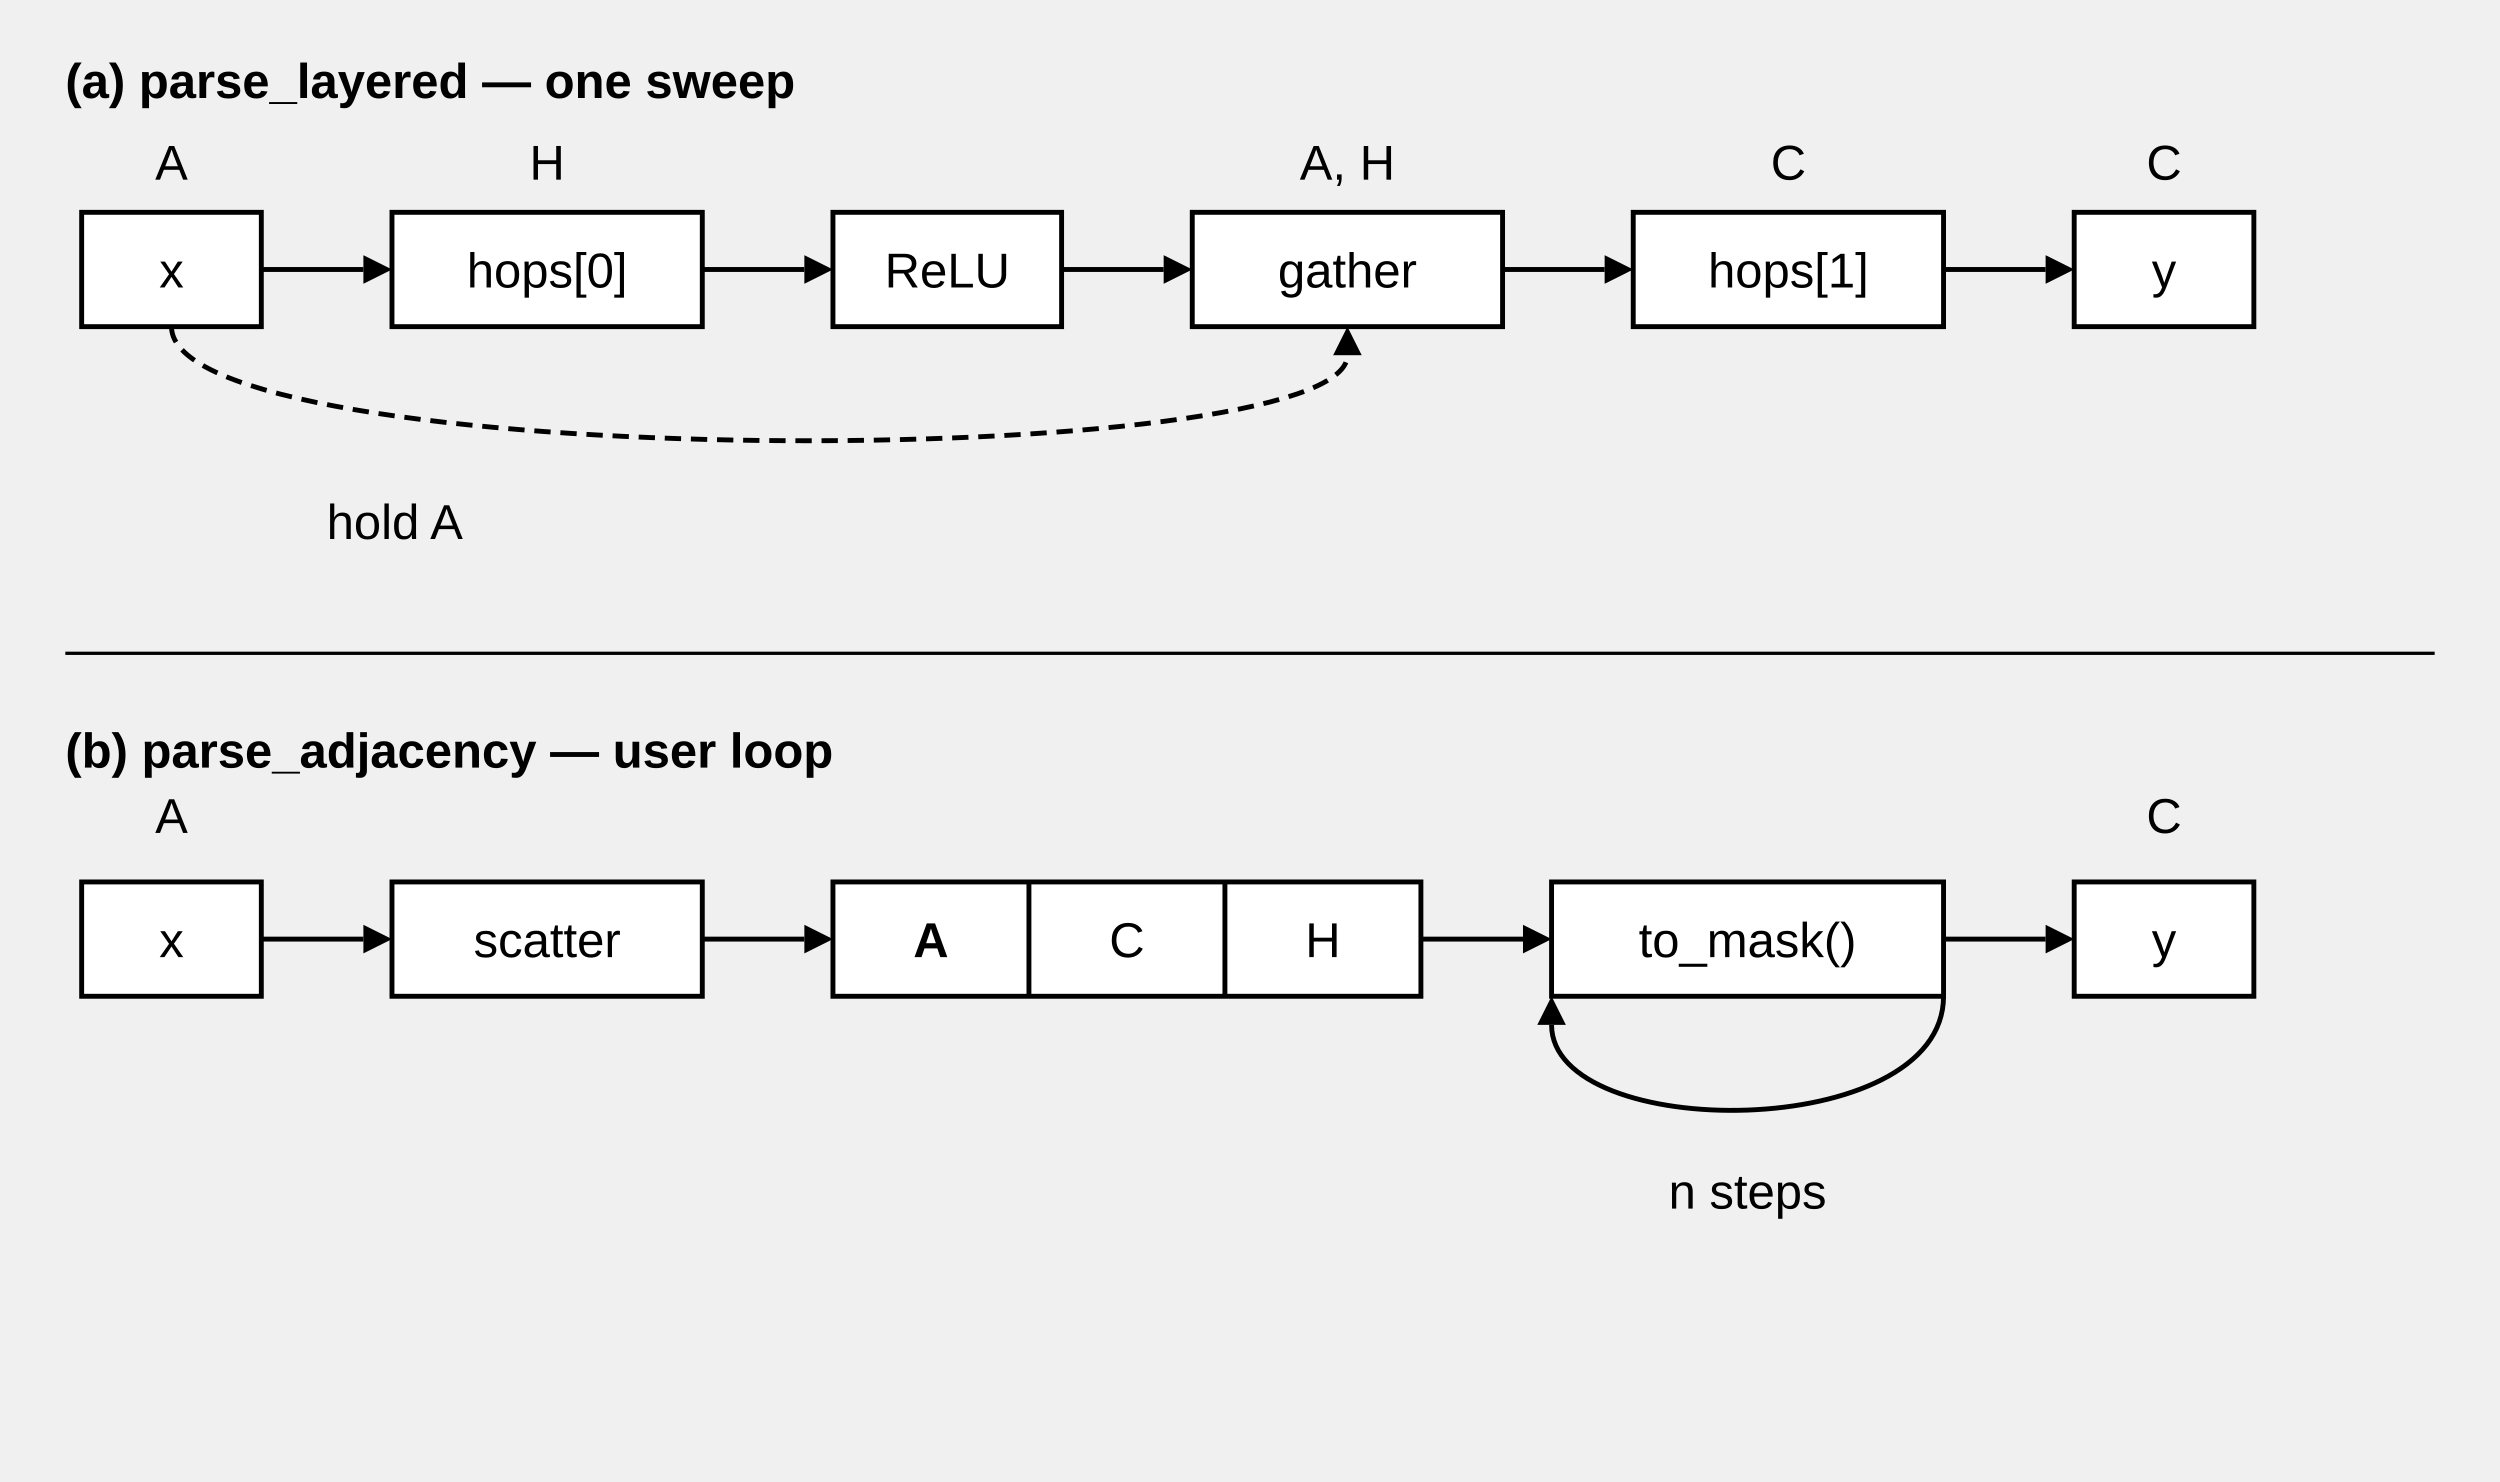
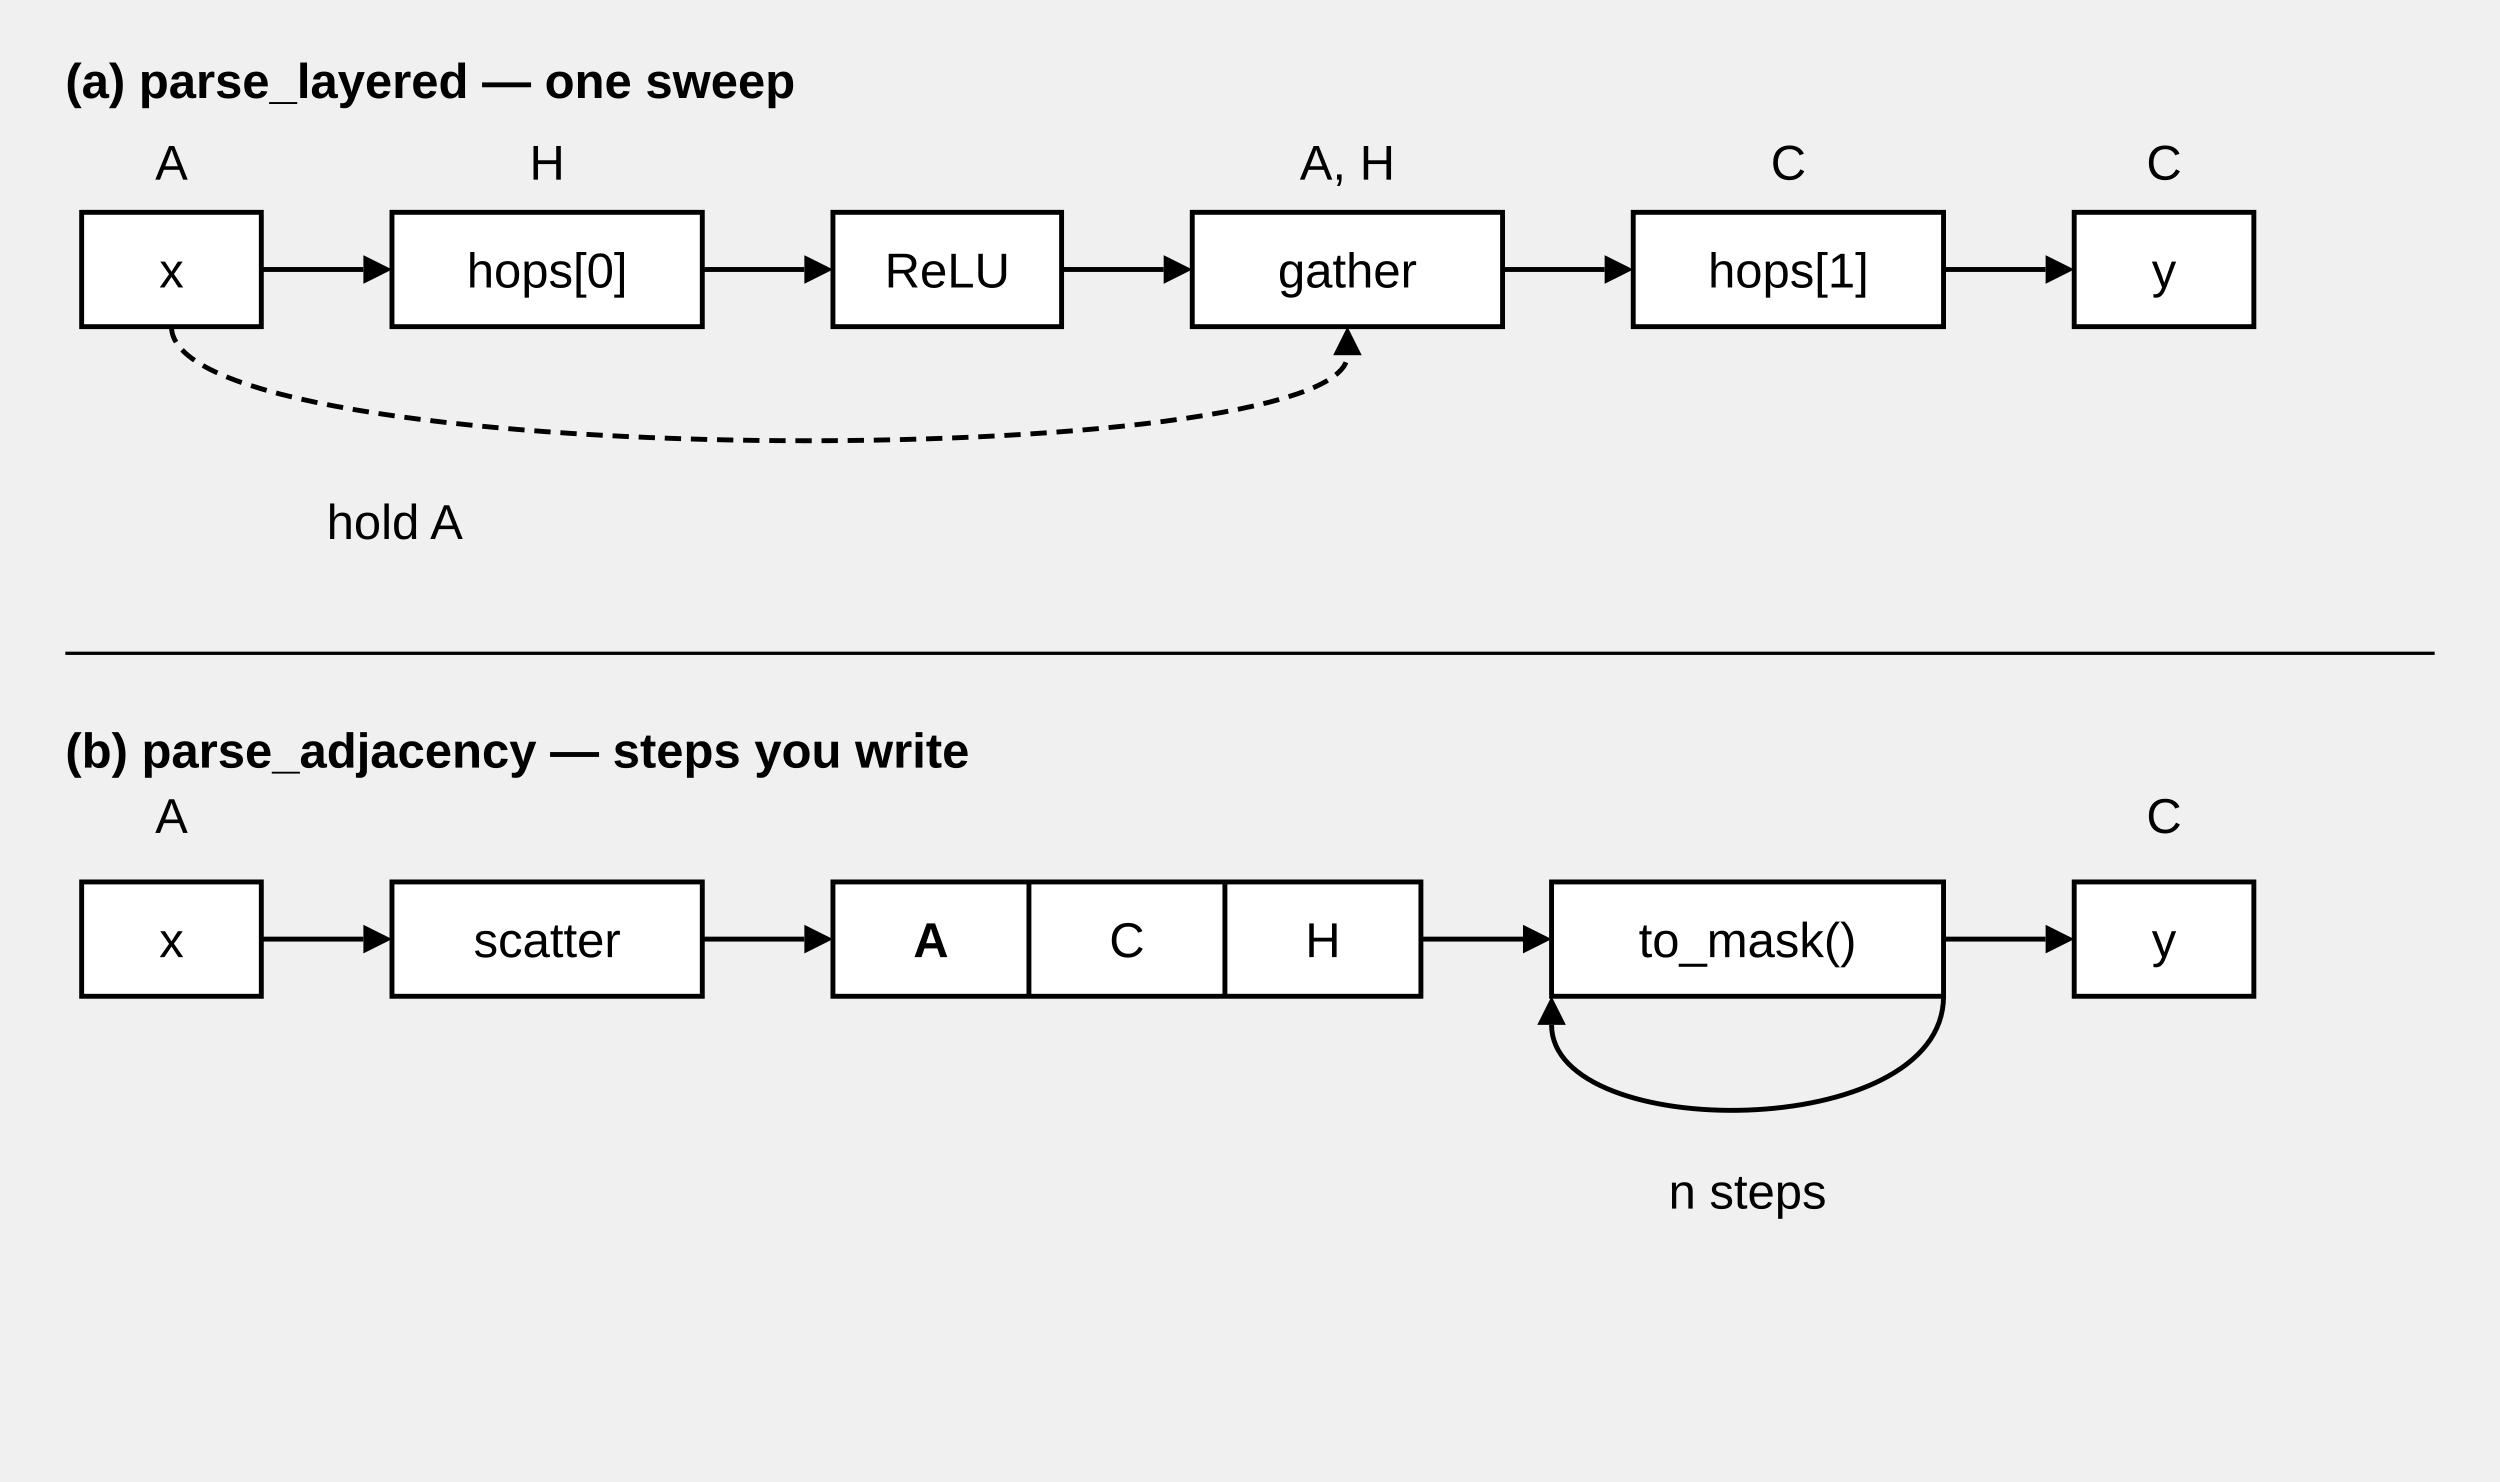
<svg xmlns="http://www.w3.org/2000/svg" width="108mm" height="64mm" viewBox="0 0 306.142 181.417" font-family="Liberation Sans, sans-serif" font-size="6" fill="none">
  <defs>
    <marker id="arrow" viewBox="0 0 10 10" refX="0" refY="5" markerUnits="userSpaceOnUse" markerWidth="3.5" markerHeight="3.5" orient="auto">
      <path d="M 0 0 L 10 5 L 0 10 z" fill="#000" />
    </marker>
  </defs>
  <line x1="8" y1="80" x2="298.142" y2="80" stroke="#000" stroke-width="0.4" />
  <text x="8" y="12" text-anchor="start" fill="#000" font-weight="700">(a) parse_layered — one sweep</text>
  <rect x="10" y="26" width="22" height="14" fill="#fff" stroke="#000" stroke-width="0.6" />
  <text x="21" y="35.2" text-anchor="middle" fill="#000">x</text>
  <rect x="48" y="26" width="38" height="14" fill="#fff" stroke="#000" stroke-width="0.6" />
  <text x="67" y="35.2" text-anchor="middle" fill="#000">hops[0]</text>
  <rect x="102" y="26" width="28" height="14" fill="#fff" stroke="#000" stroke-width="0.6" />
  <text x="116" y="35.2" text-anchor="middle" fill="#000">ReLU</text>
  <rect x="146" y="26" width="38" height="14" fill="#fff" stroke="#000" stroke-width="0.6" />
  <text x="165" y="35.2" text-anchor="middle" fill="#000">gather</text>
  <rect x="200" y="26" width="38" height="14" fill="#fff" stroke="#000" stroke-width="0.6" />
  <text x="219" y="35.2" text-anchor="middle" fill="#000">hops[1]</text>
  <rect x="254" y="26" width="22" height="14" fill="#fff" stroke="#000" stroke-width="0.6" />
  <text x="265" y="35.2" text-anchor="middle" fill="#000">y</text>
  <line x1="32" y1="33" x2="44.5" y2="33" stroke="#000" stroke-width="0.6" marker-end="url(#arrow)" />
  <line x1="86" y1="33" x2="98.5" y2="33" stroke="#000" stroke-width="0.6" marker-end="url(#arrow)" />
  <line x1="130" y1="33" x2="142.5" y2="33" stroke="#000" stroke-width="0.6" marker-end="url(#arrow)" />
  <line x1="184" y1="33" x2="196.5" y2="33" stroke="#000" stroke-width="0.6" marker-end="url(#arrow)" />
  <line x1="238" y1="33" x2="250.5" y2="33" stroke="#000" stroke-width="0.6" marker-end="url(#arrow)" />
  <path d="M21 40 C21 58, 165 58, 165 43.5" stroke="#000" stroke-width="0.6" stroke-dasharray="2 1.2" fill="none" marker-end="url(#arrow)" />
  <text x="21" y="22" text-anchor="middle" fill="#000" font-weight="400">A</text>
  <text x="67" y="22" text-anchor="middle" fill="#000" font-weight="400">H</text>
  <text x="165" y="22" text-anchor="middle" fill="#000" font-weight="400">A, H</text>
  <text x="219" y="22" text-anchor="middle" fill="#000" font-weight="400">C</text>
  <text x="265" y="22" text-anchor="middle" fill="#000" font-weight="400">C</text>
  <text x="40" y="66" text-anchor="start" fill="#000" font-weight="400">hold A</text>
-   <text x="8" y="94" text-anchor="start" fill="#000" font-weight="700">(b) parse_adjacency — user loop</text>
+   <text x="8" y="94" text-anchor="start" fill="#000" font-weight="700">(b) parse_adjacency — steps you write</text>
  <rect x="10" y="108" width="22" height="14" fill="#fff" stroke="#000" stroke-width="0.6" />
  <text x="21" y="117.2" text-anchor="middle" fill="#000">x</text>
  <rect x="48" y="108" width="38" height="14" fill="#fff" stroke="#000" stroke-width="0.6" />
  <text x="67" y="117.2" text-anchor="middle" fill="#000">scatter</text>
  <rect x="102" y="108" width="72" height="14" fill="#fff" stroke="#000" stroke-width="0.6" />
  <line x1="126" y1="108" x2="126" y2="122" stroke="#000" stroke-width="0.6" />
  <line x1="150" y1="108" x2="150" y2="122" stroke="#000" stroke-width="0.6" />
  <text x="114" y="117.2" text-anchor="middle" fill="#000" font-weight="700">A</text>
  <text x="138" y="117.2" text-anchor="middle" fill="#000" font-weight="400">C</text>
  <text x="162" y="117.2" text-anchor="middle" fill="#000" font-weight="400">H</text>
  <rect x="190" y="108" width="48" height="14" fill="#fff" stroke="#000" stroke-width="0.6" />
  <text x="214" y="117.2" text-anchor="middle" fill="#000">to_mask()</text>
  <rect x="254" y="108" width="22" height="14" fill="#fff" stroke="#000" stroke-width="0.6" />
  <text x="265" y="117.2" text-anchor="middle" fill="#000">y</text>
  <line x1="32" y1="115" x2="44.5" y2="115" stroke="#000" stroke-width="0.6" marker-end="url(#arrow)" />
  <line x1="86" y1="115" x2="98.5" y2="115" stroke="#000" stroke-width="0.6" marker-end="url(#arrow)" />
  <line x1="174" y1="115" x2="186.5" y2="115" stroke="#000" stroke-width="0.6" marker-end="url(#arrow)" />
  <line x1="238" y1="115" x2="250.5" y2="115" stroke="#000" stroke-width="0.6" marker-end="url(#arrow)" />
  <path d="M238 122 C238 140, 190 140, 190 125.5" stroke="#000" stroke-width="0.6" fill="none" marker-end="url(#arrow)" />
  <text x="21" y="102" text-anchor="middle" fill="#000" font-weight="400">A</text>
  <text x="214" y="148" text-anchor="middle" fill="#000" font-weight="400">n steps</text>
  <text x="265" y="102" text-anchor="middle" fill="#000" font-weight="400">C</text>
</svg>
